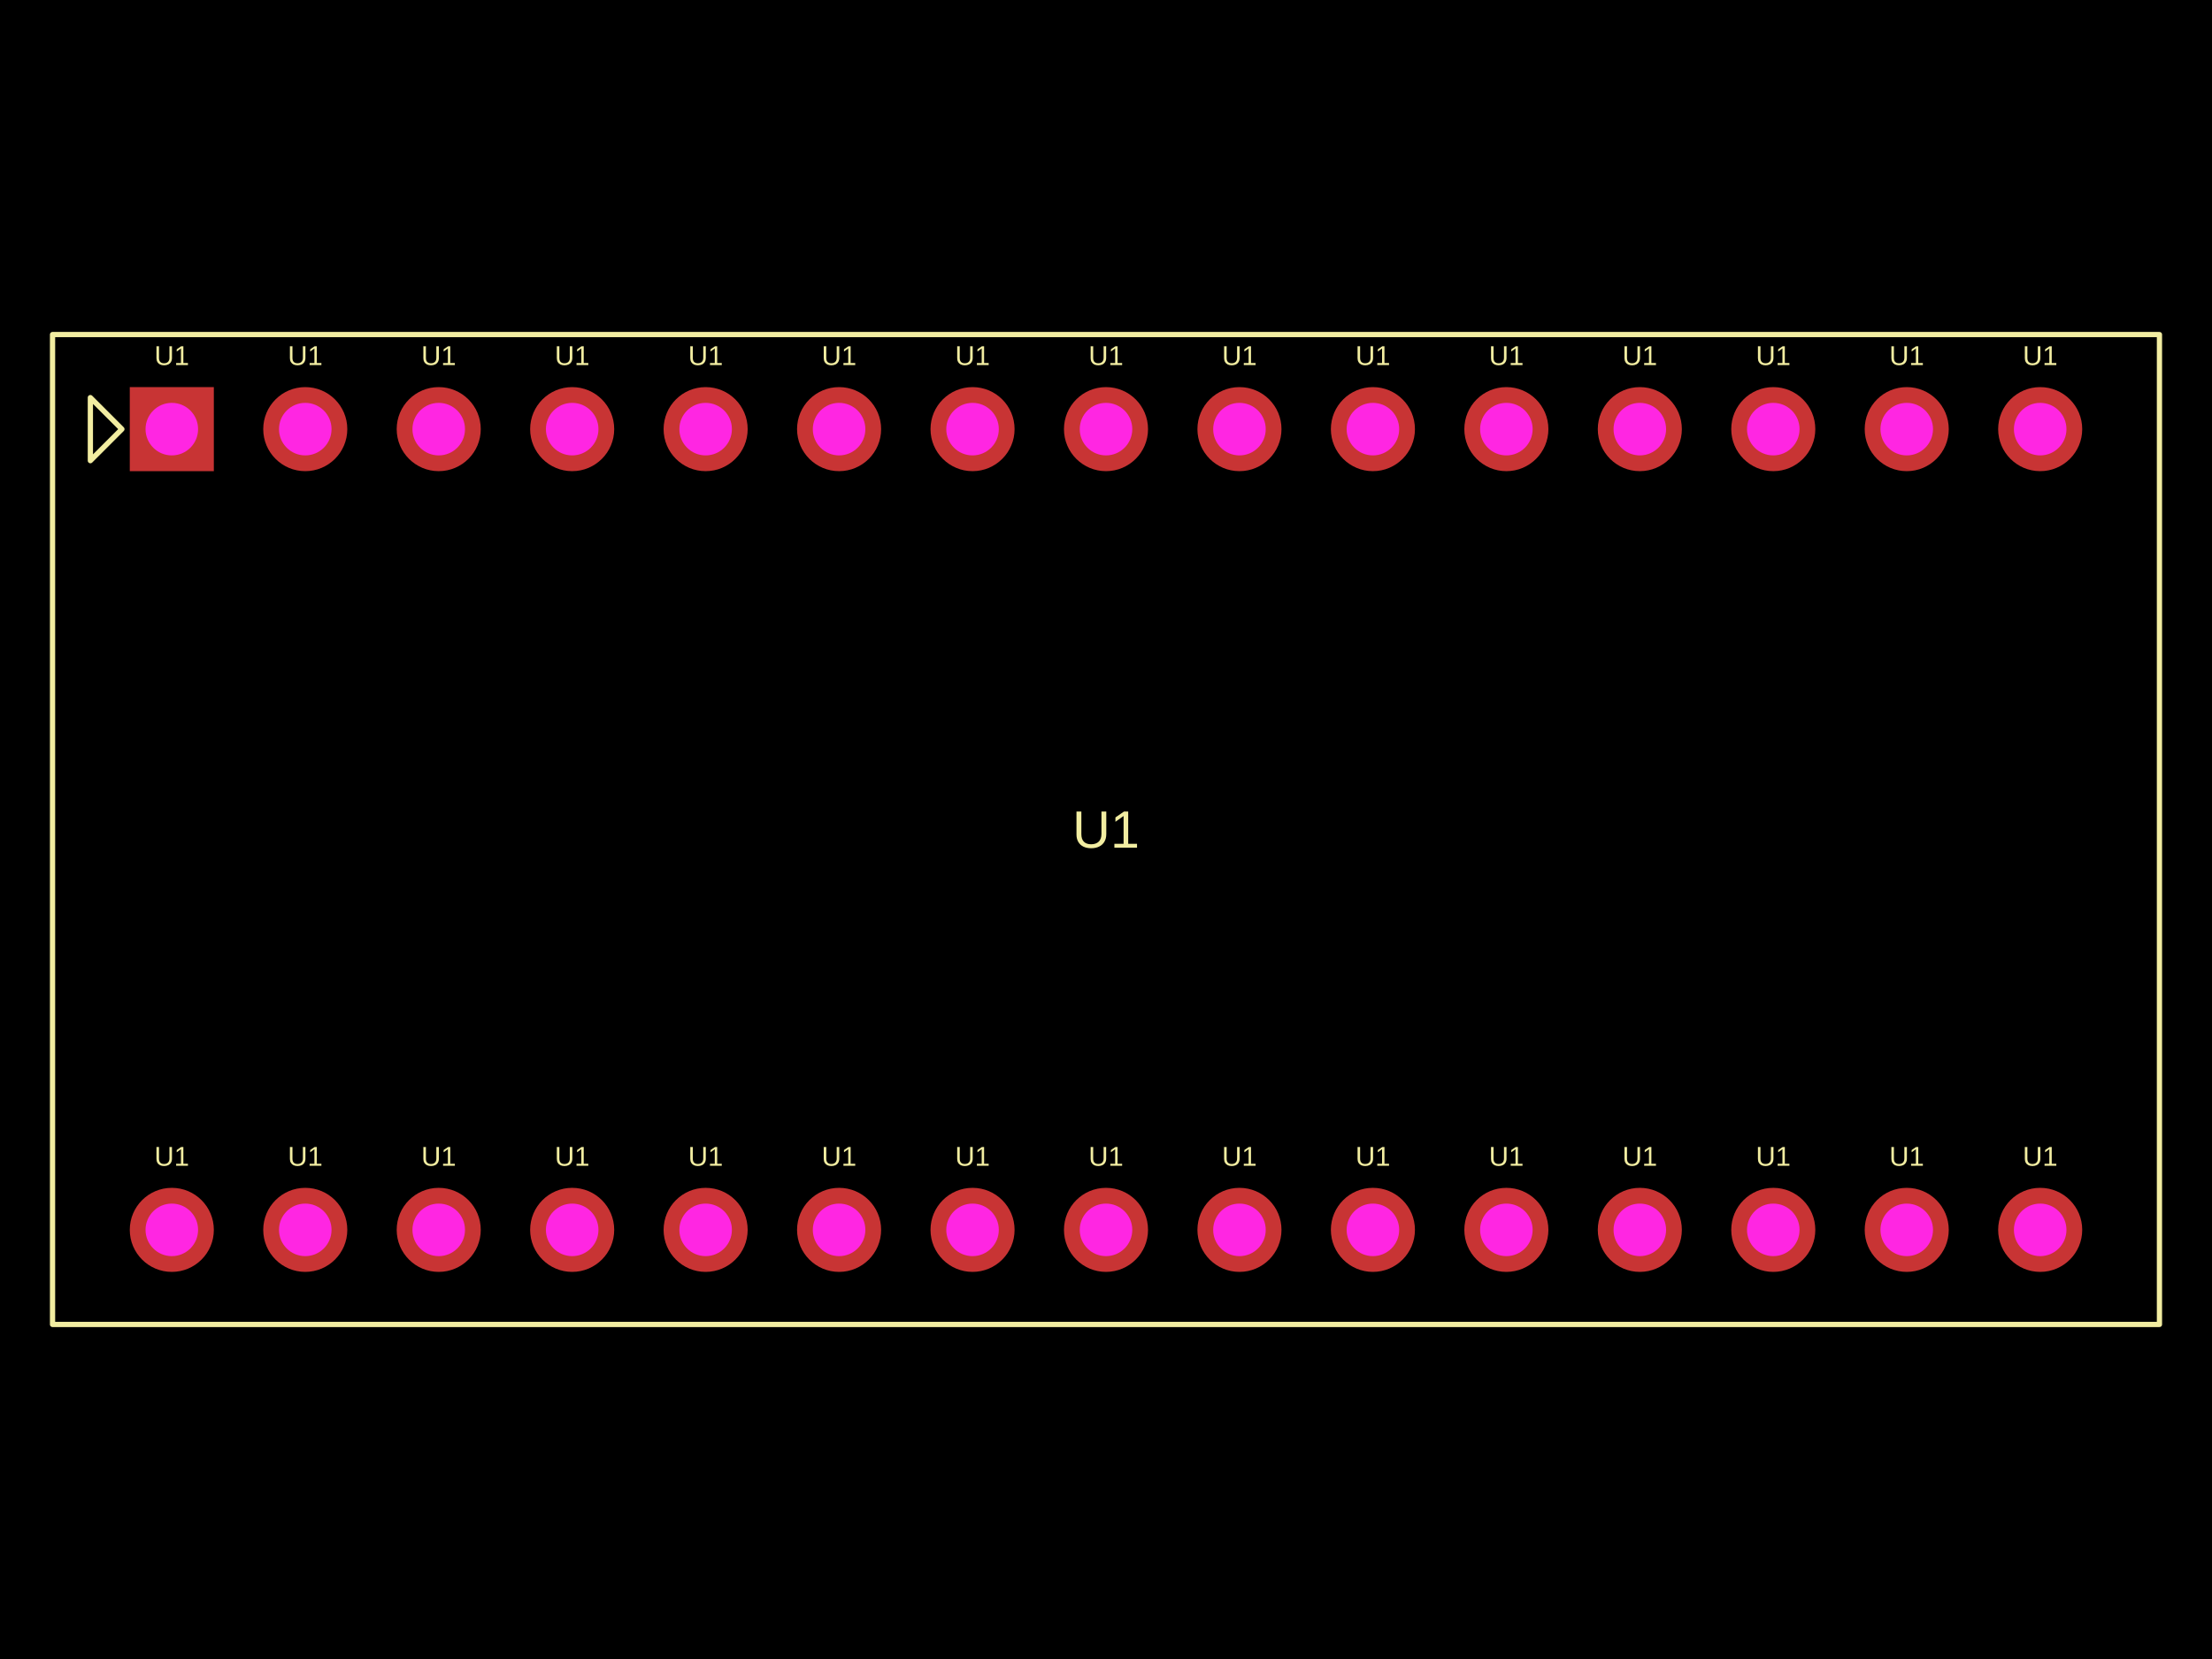
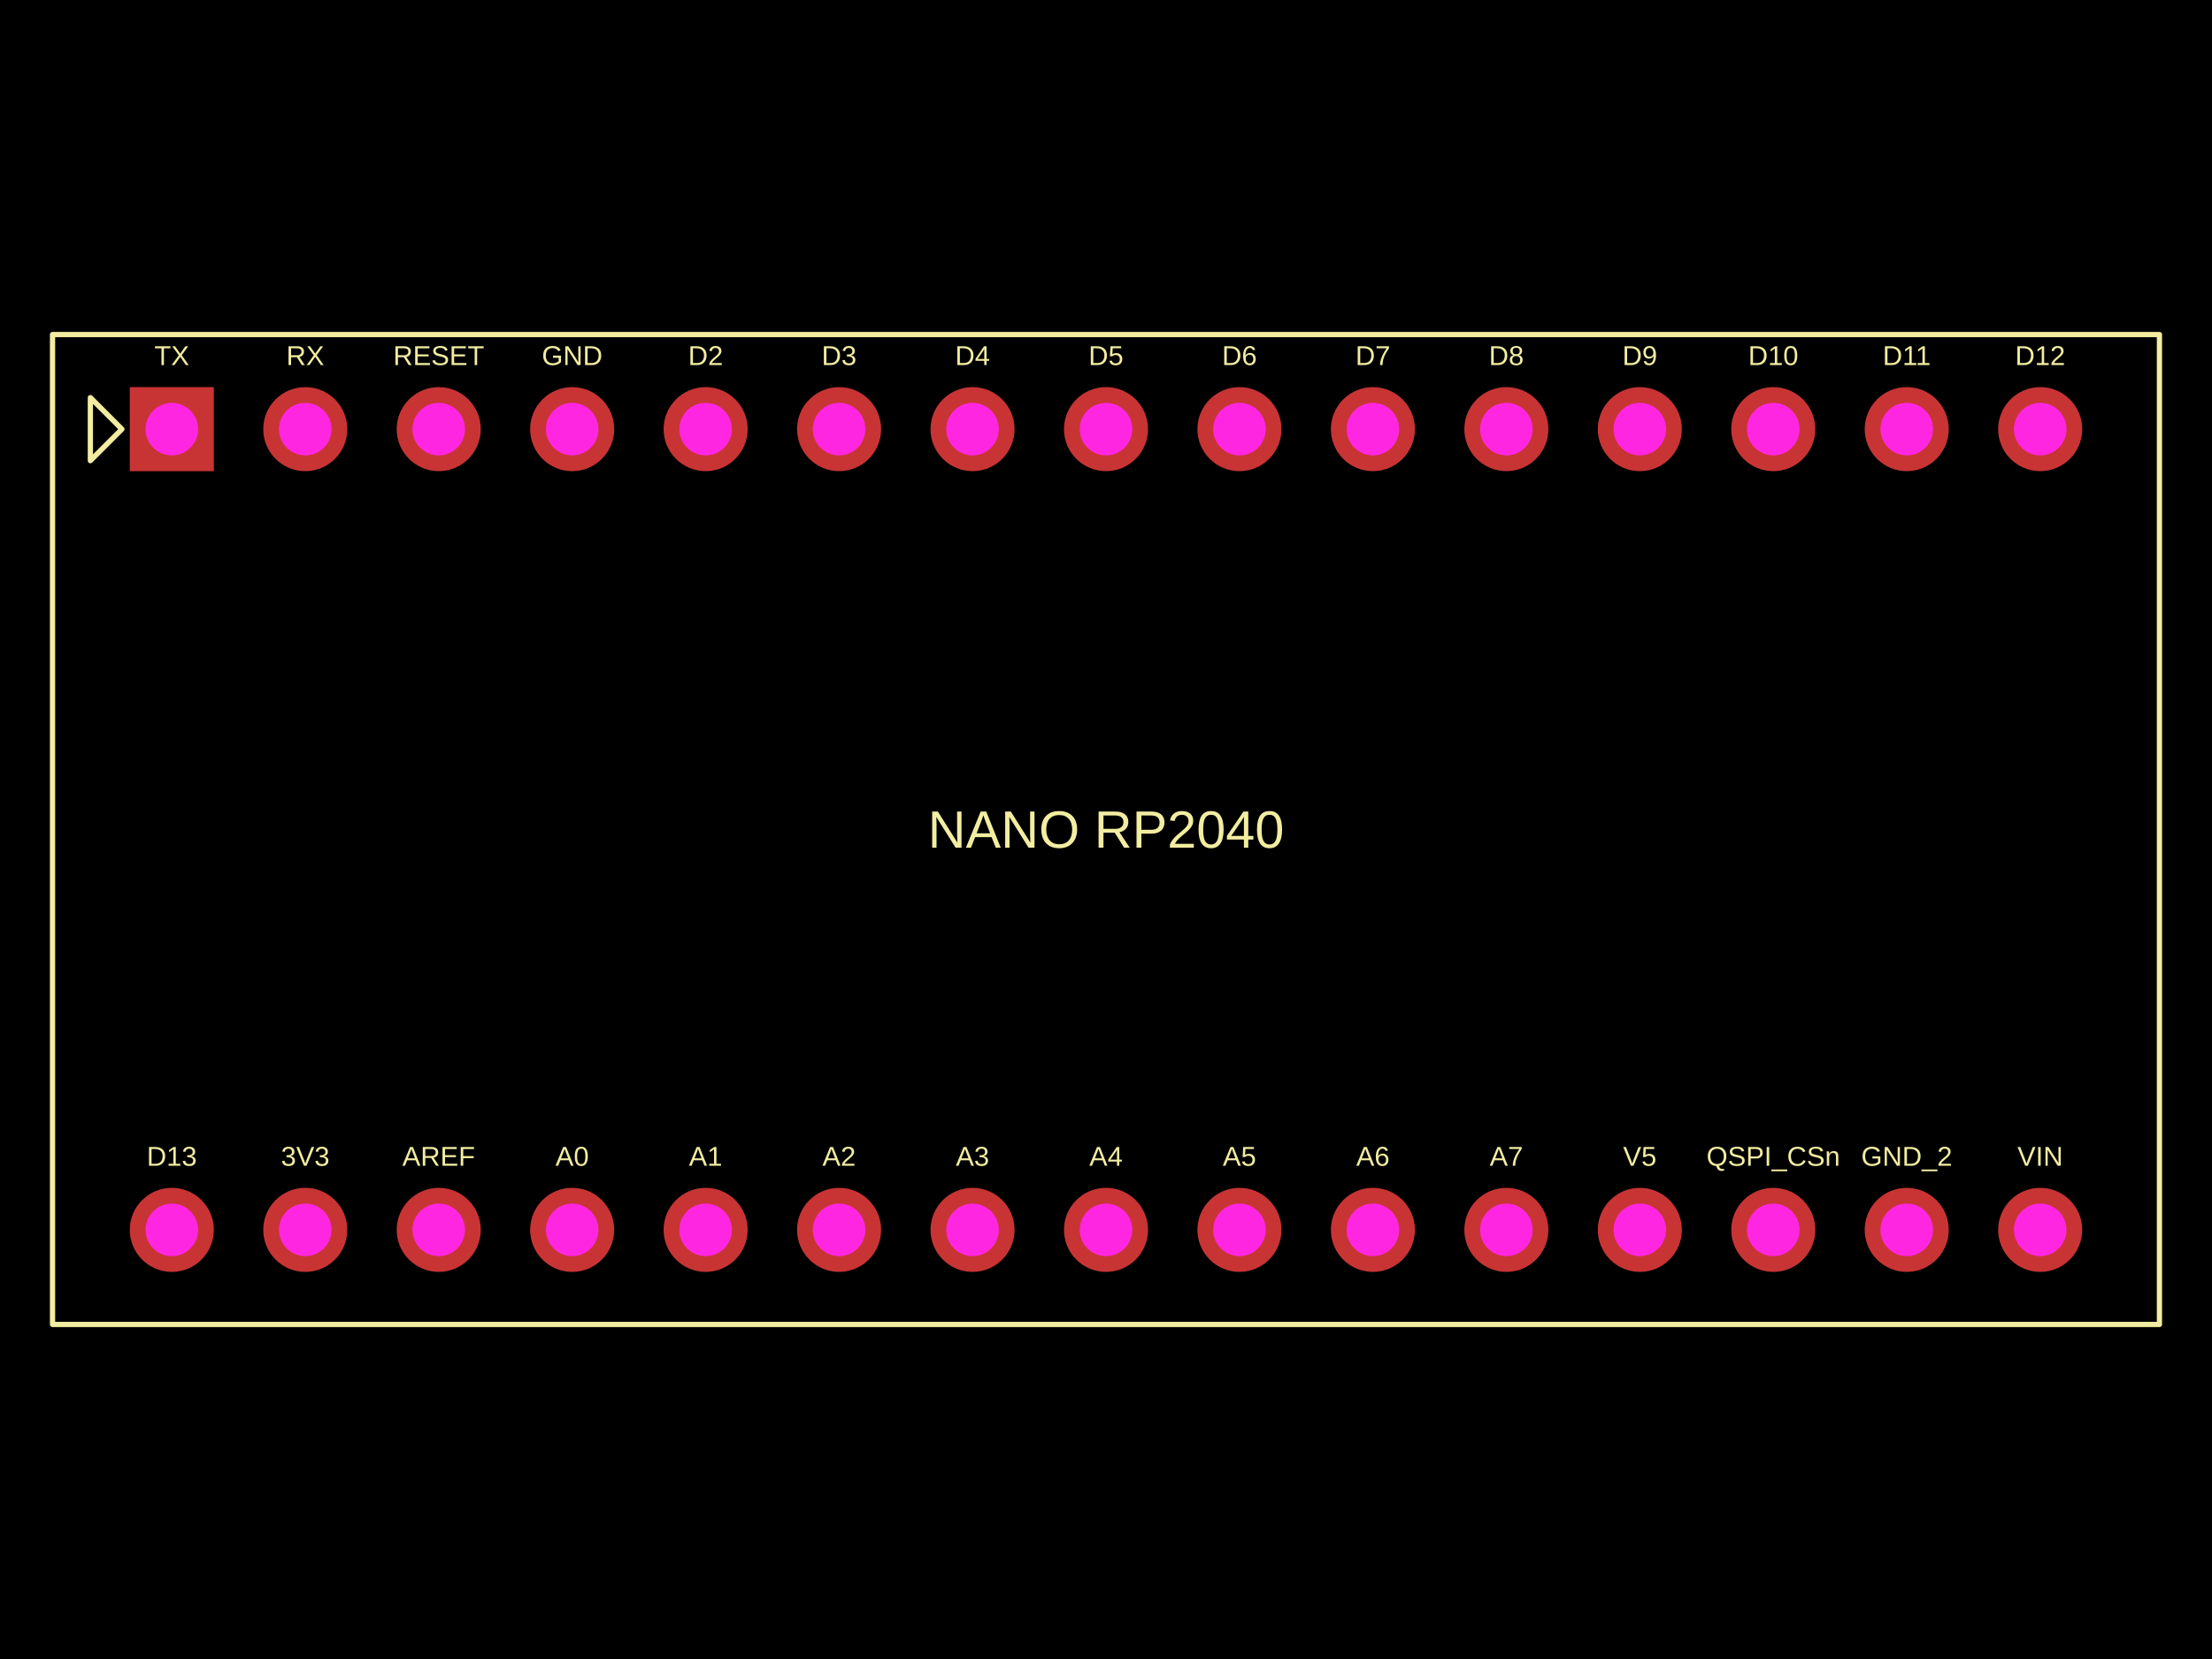
- <svg xmlns="http://www.w3.org/2000/svg" width="800" height="600" data-software-used-string="@tscircuit/core@0.0.1580">
+ <svg xmlns="http://www.w3.org/2000/svg" width="800" height="600" data-software-used-string="@tscircuit/core@0.0.1585">
  <style />
  <rect class="boundary" x="0" y="0" fill="#000" width="800" height="600" data-type="pcb_background" data-pcb-layer="global" />
  <rect class="pcb-boundary" fill="none" stroke="#fff" stroke-width="0.3" x="19.002" y="120.998" width="761.995" height="358.005" data-type="pcb_boundary" data-pcb-layer="global" />
-   <text x="0" y="0" dx="0" dy="0" fill="#f2eda1" font-family="Arial, sans-serif" font-size="9.881" text-anchor="middle" dominant-baseline="central" transform="matrix(1,0,0,1,62.13777,128.5986)" class="pcb-silkscreen-text pcb-silkscreen-top" data-pcb-silkscreen-text-id="pcb_silkscreen_text_0" stroke="none" data-type="pcb_silkscreen_text" data-pcb-layer="top">U1</text>
-   <text x="0" y="0" dx="0" dy="0" fill="#f2eda1" font-family="Arial, sans-serif" font-size="9.881" text-anchor="middle" dominant-baseline="central" transform="matrix(1,0,0,1,110.4038,128.5986)" class="pcb-silkscreen-text pcb-silkscreen-top" data-pcb-silkscreen-text-id="pcb_silkscreen_text_1" stroke="none" data-type="pcb_silkscreen_text" data-pcb-layer="top">U1</text>
-   <text x="0" y="0" dx="0" dy="0" fill="#f2eda1" font-family="Arial, sans-serif" font-size="9.881" text-anchor="middle" dominant-baseline="central" transform="matrix(1,0,0,1,158.6698,128.5986)" class="pcb-silkscreen-text pcb-silkscreen-top" data-pcb-silkscreen-text-id="pcb_silkscreen_text_2" stroke="none" data-type="pcb_silkscreen_text" data-pcb-layer="top">U1</text>
-   <text x="0" y="0" dx="0" dy="0" fill="#f2eda1" font-family="Arial, sans-serif" font-size="9.881" text-anchor="middle" dominant-baseline="central" transform="matrix(1,0,0,1,206.9359,128.5986)" class="pcb-silkscreen-text pcb-silkscreen-top" data-pcb-silkscreen-text-id="pcb_silkscreen_text_3" stroke="none" data-type="pcb_silkscreen_text" data-pcb-layer="top">U1</text>
-   <text x="0" y="0" dx="0" dy="0" fill="#f2eda1" font-family="Arial, sans-serif" font-size="9.881" text-anchor="middle" dominant-baseline="central" transform="matrix(1,0,0,1,255.2019,128.5986)" class="pcb-silkscreen-text pcb-silkscreen-top" data-pcb-silkscreen-text-id="pcb_silkscreen_text_4" stroke="none" data-type="pcb_silkscreen_text" data-pcb-layer="top">U1</text>
-   <text x="0" y="0" dx="0" dy="0" fill="#f2eda1" font-family="Arial, sans-serif" font-size="9.881" text-anchor="middle" dominant-baseline="central" transform="matrix(1,0,0,1,303.4679,128.5986)" class="pcb-silkscreen-text pcb-silkscreen-top" data-pcb-silkscreen-text-id="pcb_silkscreen_text_5" stroke="none" data-type="pcb_silkscreen_text" data-pcb-layer="top">U1</text>
-   <text x="0" y="0" dx="0" dy="0" fill="#f2eda1" font-family="Arial, sans-serif" font-size="9.881" text-anchor="middle" dominant-baseline="central" transform="matrix(1,0,0,1,351.734,128.5986)" class="pcb-silkscreen-text pcb-silkscreen-top" data-pcb-silkscreen-text-id="pcb_silkscreen_text_6" stroke="none" data-type="pcb_silkscreen_text" data-pcb-layer="top">U1</text>
-   <text x="0" y="0" dx="0" dy="0" fill="#f2eda1" font-family="Arial, sans-serif" font-size="9.881" text-anchor="middle" dominant-baseline="central" transform="matrix(1,0,0,1,400,128.5986)" class="pcb-silkscreen-text pcb-silkscreen-top" data-pcb-silkscreen-text-id="pcb_silkscreen_text_7" stroke="none" data-type="pcb_silkscreen_text" data-pcb-layer="top">U1</text>
-   <text x="0" y="0" dx="0" dy="0" fill="#f2eda1" font-family="Arial, sans-serif" font-size="9.881" text-anchor="middle" dominant-baseline="central" transform="matrix(1,0,0,1,448.266,128.5986)" class="pcb-silkscreen-text pcb-silkscreen-top" data-pcb-silkscreen-text-id="pcb_silkscreen_text_8" stroke="none" data-type="pcb_silkscreen_text" data-pcb-layer="top">U1</text>
-   <text x="0" y="0" dx="0" dy="0" fill="#f2eda1" font-family="Arial, sans-serif" font-size="9.881" text-anchor="middle" dominant-baseline="central" transform="matrix(1,0,0,1,496.5321,128.5986)" class="pcb-silkscreen-text pcb-silkscreen-top" data-pcb-silkscreen-text-id="pcb_silkscreen_text_9" stroke="none" data-type="pcb_silkscreen_text" data-pcb-layer="top">U1</text>
-   <text x="0" y="0" dx="0" dy="0" fill="#f2eda1" font-family="Arial, sans-serif" font-size="9.881" text-anchor="middle" dominant-baseline="central" transform="matrix(1,0,0,1,544.7981,128.5986)" class="pcb-silkscreen-text pcb-silkscreen-top" data-pcb-silkscreen-text-id="pcb_silkscreen_text_10" stroke="none" data-type="pcb_silkscreen_text" data-pcb-layer="top">U1</text>
-   <text x="0" y="0" dx="0" dy="0" fill="#f2eda1" font-family="Arial, sans-serif" font-size="9.881" text-anchor="middle" dominant-baseline="central" transform="matrix(1,0,0,1,593.0641,128.5986)" class="pcb-silkscreen-text pcb-silkscreen-top" data-pcb-silkscreen-text-id="pcb_silkscreen_text_11" stroke="none" data-type="pcb_silkscreen_text" data-pcb-layer="top">U1</text>
-   <text x="0" y="0" dx="0" dy="0" fill="#f2eda1" font-family="Arial, sans-serif" font-size="9.881" text-anchor="middle" dominant-baseline="central" transform="matrix(1,0,0,1,641.3302,128.5986)" class="pcb-silkscreen-text pcb-silkscreen-top" data-pcb-silkscreen-text-id="pcb_silkscreen_text_12" stroke="none" data-type="pcb_silkscreen_text" data-pcb-layer="top">U1</text>
-   <text x="0" y="0" dx="0" dy="0" fill="#f2eda1" font-family="Arial, sans-serif" font-size="9.881" text-anchor="middle" dominant-baseline="central" transform="matrix(1,0,0,1,689.5962,128.5986)" class="pcb-silkscreen-text pcb-silkscreen-top" data-pcb-silkscreen-text-id="pcb_silkscreen_text_13" stroke="none" data-type="pcb_silkscreen_text" data-pcb-layer="top">U1</text>
-   <text x="0" y="0" dx="0" dy="0" fill="#f2eda1" font-family="Arial, sans-serif" font-size="9.881" text-anchor="middle" dominant-baseline="central" transform="matrix(1,0,0,1,737.8622,128.5986)" class="pcb-silkscreen-text pcb-silkscreen-top" data-pcb-silkscreen-text-id="pcb_silkscreen_text_14" stroke="none" data-type="pcb_silkscreen_text" data-pcb-layer="top">U1</text>
-   <text x="0" y="0" dx="0" dy="0" fill="#f2eda1" font-family="Arial, sans-serif" font-size="9.881" text-anchor="middle" dominant-baseline="central" transform="matrix(1,0,0,1,62.13777,418.1948)" class="pcb-silkscreen-text pcb-silkscreen-top" data-pcb-silkscreen-text-id="pcb_silkscreen_text_15" stroke="none" data-type="pcb_silkscreen_text" data-pcb-layer="top">U1</text>
-   <text x="0" y="0" dx="0" dy="0" fill="#f2eda1" font-family="Arial, sans-serif" font-size="9.881" text-anchor="middle" dominant-baseline="central" transform="matrix(1,0,0,1,110.4038,418.1948)" class="pcb-silkscreen-text pcb-silkscreen-top" data-pcb-silkscreen-text-id="pcb_silkscreen_text_16" stroke="none" data-type="pcb_silkscreen_text" data-pcb-layer="top">U1</text>
-   <text x="0" y="0" dx="0" dy="0" fill="#f2eda1" font-family="Arial, sans-serif" font-size="9.881" text-anchor="middle" dominant-baseline="central" transform="matrix(1,0,0,1,158.6698,418.1948)" class="pcb-silkscreen-text pcb-silkscreen-top" data-pcb-silkscreen-text-id="pcb_silkscreen_text_17" stroke="none" data-type="pcb_silkscreen_text" data-pcb-layer="top">U1</text>
-   <text x="0" y="0" dx="0" dy="0" fill="#f2eda1" font-family="Arial, sans-serif" font-size="9.881" text-anchor="middle" dominant-baseline="central" transform="matrix(1,0,0,1,206.9359,418.1948)" class="pcb-silkscreen-text pcb-silkscreen-top" data-pcb-silkscreen-text-id="pcb_silkscreen_text_18" stroke="none" data-type="pcb_silkscreen_text" data-pcb-layer="top">U1</text>
-   <text x="0" y="0" dx="0" dy="0" fill="#f2eda1" font-family="Arial, sans-serif" font-size="9.881" text-anchor="middle" dominant-baseline="central" transform="matrix(1,0,0,1,255.2019,418.1948)" class="pcb-silkscreen-text pcb-silkscreen-top" data-pcb-silkscreen-text-id="pcb_silkscreen_text_19" stroke="none" data-type="pcb_silkscreen_text" data-pcb-layer="top">U1</text>
-   <text x="0" y="0" dx="0" dy="0" fill="#f2eda1" font-family="Arial, sans-serif" font-size="9.881" text-anchor="middle" dominant-baseline="central" transform="matrix(1,0,0,1,303.4679,418.1948)" class="pcb-silkscreen-text pcb-silkscreen-top" data-pcb-silkscreen-text-id="pcb_silkscreen_text_20" stroke="none" data-type="pcb_silkscreen_text" data-pcb-layer="top">U1</text>
-   <text x="0" y="0" dx="0" dy="0" fill="#f2eda1" font-family="Arial, sans-serif" font-size="9.881" text-anchor="middle" dominant-baseline="central" transform="matrix(1,0,0,1,351.734,418.1948)" class="pcb-silkscreen-text pcb-silkscreen-top" data-pcb-silkscreen-text-id="pcb_silkscreen_text_21" stroke="none" data-type="pcb_silkscreen_text" data-pcb-layer="top">U1</text>
-   <text x="0" y="0" dx="0" dy="0" fill="#f2eda1" font-family="Arial, sans-serif" font-size="9.881" text-anchor="middle" dominant-baseline="central" transform="matrix(1,0,0,1,400,418.1948)" class="pcb-silkscreen-text pcb-silkscreen-top" data-pcb-silkscreen-text-id="pcb_silkscreen_text_22" stroke="none" data-type="pcb_silkscreen_text" data-pcb-layer="top">U1</text>
-   <text x="0" y="0" dx="0" dy="0" fill="#f2eda1" font-family="Arial, sans-serif" font-size="9.881" text-anchor="middle" dominant-baseline="central" transform="matrix(1,0,0,1,448.266,418.1948)" class="pcb-silkscreen-text pcb-silkscreen-top" data-pcb-silkscreen-text-id="pcb_silkscreen_text_23" stroke="none" data-type="pcb_silkscreen_text" data-pcb-layer="top">U1</text>
-   <text x="0" y="0" dx="0" dy="0" fill="#f2eda1" font-family="Arial, sans-serif" font-size="9.881" text-anchor="middle" dominant-baseline="central" transform="matrix(1,0,0,1,496.5321,418.1948)" class="pcb-silkscreen-text pcb-silkscreen-top" data-pcb-silkscreen-text-id="pcb_silkscreen_text_24" stroke="none" data-type="pcb_silkscreen_text" data-pcb-layer="top">U1</text>
-   <text x="0" y="0" dx="0" dy="0" fill="#f2eda1" font-family="Arial, sans-serif" font-size="9.881" text-anchor="middle" dominant-baseline="central" transform="matrix(1,0,0,1,544.7981,418.1948)" class="pcb-silkscreen-text pcb-silkscreen-top" data-pcb-silkscreen-text-id="pcb_silkscreen_text_25" stroke="none" data-type="pcb_silkscreen_text" data-pcb-layer="top">U1</text>
-   <text x="0" y="0" dx="0" dy="0" fill="#f2eda1" font-family="Arial, sans-serif" font-size="9.881" text-anchor="middle" dominant-baseline="central" transform="matrix(1,0,0,1,593.0641,418.1948)" class="pcb-silkscreen-text pcb-silkscreen-top" data-pcb-silkscreen-text-id="pcb_silkscreen_text_26" stroke="none" data-type="pcb_silkscreen_text" data-pcb-layer="top">U1</text>
-   <text x="0" y="0" dx="0" dy="0" fill="#f2eda1" font-family="Arial, sans-serif" font-size="9.881" text-anchor="middle" dominant-baseline="central" transform="matrix(1,0,0,1,641.3302,418.1948)" class="pcb-silkscreen-text pcb-silkscreen-top" data-pcb-silkscreen-text-id="pcb_silkscreen_text_27" stroke="none" data-type="pcb_silkscreen_text" data-pcb-layer="top">U1</text>
-   <text x="0" y="0" dx="0" dy="0" fill="#f2eda1" font-family="Arial, sans-serif" font-size="9.881" text-anchor="middle" dominant-baseline="central" transform="matrix(1,0,0,1,689.5962,418.1948)" class="pcb-silkscreen-text pcb-silkscreen-top" data-pcb-silkscreen-text-id="pcb_silkscreen_text_28" stroke="none" data-type="pcb_silkscreen_text" data-pcb-layer="top">U1</text>
-   <text x="0" y="0" dx="0" dy="0" fill="#f2eda1" font-family="Arial, sans-serif" font-size="9.881" text-anchor="middle" dominant-baseline="central" transform="matrix(1,0,0,1,737.8622,418.1948)" class="pcb-silkscreen-text pcb-silkscreen-top" data-pcb-silkscreen-text-id="pcb_silkscreen_text_29" stroke="none" data-type="pcb_silkscreen_text" data-pcb-layer="top">U1</text>
+   <text x="0" y="0" dx="0" dy="0" fill="#f2eda1" font-family="Arial, sans-serif" font-size="9.881" text-anchor="middle" dominant-baseline="central" transform="matrix(1,0,0,1,62.13777,128.5986)" class="pcb-silkscreen-text pcb-silkscreen-top" data-pcb-silkscreen-text-id="pcb_silkscreen_text_0" stroke="none" data-type="pcb_silkscreen_text" data-pcb-layer="top">TX</text>
+   <text x="0" y="0" dx="0" dy="0" fill="#f2eda1" font-family="Arial, sans-serif" font-size="9.881" text-anchor="middle" dominant-baseline="central" transform="matrix(1,0,0,1,110.4038,128.5986)" class="pcb-silkscreen-text pcb-silkscreen-top" data-pcb-silkscreen-text-id="pcb_silkscreen_text_1" stroke="none" data-type="pcb_silkscreen_text" data-pcb-layer="top">RX</text>
+   <text x="0" y="0" dx="0" dy="0" fill="#f2eda1" font-family="Arial, sans-serif" font-size="9.881" text-anchor="middle" dominant-baseline="central" transform="matrix(1,0,0,1,158.6698,128.5986)" class="pcb-silkscreen-text pcb-silkscreen-top" data-pcb-silkscreen-text-id="pcb_silkscreen_text_2" stroke="none" data-type="pcb_silkscreen_text" data-pcb-layer="top">RESET</text>
+   <text x="0" y="0" dx="0" dy="0" fill="#f2eda1" font-family="Arial, sans-serif" font-size="9.881" text-anchor="middle" dominant-baseline="central" transform="matrix(1,0,0,1,206.9359,128.5986)" class="pcb-silkscreen-text pcb-silkscreen-top" data-pcb-silkscreen-text-id="pcb_silkscreen_text_3" stroke="none" data-type="pcb_silkscreen_text" data-pcb-layer="top">GND</text>
+   <text x="0" y="0" dx="0" dy="0" fill="#f2eda1" font-family="Arial, sans-serif" font-size="9.881" text-anchor="middle" dominant-baseline="central" transform="matrix(1,0,0,1,255.2019,128.5986)" class="pcb-silkscreen-text pcb-silkscreen-top" data-pcb-silkscreen-text-id="pcb_silkscreen_text_4" stroke="none" data-type="pcb_silkscreen_text" data-pcb-layer="top">D2</text>
+   <text x="0" y="0" dx="0" dy="0" fill="#f2eda1" font-family="Arial, sans-serif" font-size="9.881" text-anchor="middle" dominant-baseline="central" transform="matrix(1,0,0,1,303.4679,128.5986)" class="pcb-silkscreen-text pcb-silkscreen-top" data-pcb-silkscreen-text-id="pcb_silkscreen_text_5" stroke="none" data-type="pcb_silkscreen_text" data-pcb-layer="top">D3</text>
+   <text x="0" y="0" dx="0" dy="0" fill="#f2eda1" font-family="Arial, sans-serif" font-size="9.881" text-anchor="middle" dominant-baseline="central" transform="matrix(1,0,0,1,351.734,128.5986)" class="pcb-silkscreen-text pcb-silkscreen-top" data-pcb-silkscreen-text-id="pcb_silkscreen_text_6" stroke="none" data-type="pcb_silkscreen_text" data-pcb-layer="top">D4</text>
+   <text x="0" y="0" dx="0" dy="0" fill="#f2eda1" font-family="Arial, sans-serif" font-size="9.881" text-anchor="middle" dominant-baseline="central" transform="matrix(1,0,0,1,400,128.5986)" class="pcb-silkscreen-text pcb-silkscreen-top" data-pcb-silkscreen-text-id="pcb_silkscreen_text_7" stroke="none" data-type="pcb_silkscreen_text" data-pcb-layer="top">D5</text>
+   <text x="0" y="0" dx="0" dy="0" fill="#f2eda1" font-family="Arial, sans-serif" font-size="9.881" text-anchor="middle" dominant-baseline="central" transform="matrix(1,0,0,1,448.266,128.5986)" class="pcb-silkscreen-text pcb-silkscreen-top" data-pcb-silkscreen-text-id="pcb_silkscreen_text_8" stroke="none" data-type="pcb_silkscreen_text" data-pcb-layer="top">D6</text>
+   <text x="0" y="0" dx="0" dy="0" fill="#f2eda1" font-family="Arial, sans-serif" font-size="9.881" text-anchor="middle" dominant-baseline="central" transform="matrix(1,0,0,1,496.5321,128.5986)" class="pcb-silkscreen-text pcb-silkscreen-top" data-pcb-silkscreen-text-id="pcb_silkscreen_text_9" stroke="none" data-type="pcb_silkscreen_text" data-pcb-layer="top">D7</text>
+   <text x="0" y="0" dx="0" dy="0" fill="#f2eda1" font-family="Arial, sans-serif" font-size="9.881" text-anchor="middle" dominant-baseline="central" transform="matrix(1,0,0,1,544.7981,128.5986)" class="pcb-silkscreen-text pcb-silkscreen-top" data-pcb-silkscreen-text-id="pcb_silkscreen_text_10" stroke="none" data-type="pcb_silkscreen_text" data-pcb-layer="top">D8</text>
+   <text x="0" y="0" dx="0" dy="0" fill="#f2eda1" font-family="Arial, sans-serif" font-size="9.881" text-anchor="middle" dominant-baseline="central" transform="matrix(1,0,0,1,593.0641,128.5986)" class="pcb-silkscreen-text pcb-silkscreen-top" data-pcb-silkscreen-text-id="pcb_silkscreen_text_11" stroke="none" data-type="pcb_silkscreen_text" data-pcb-layer="top">D9</text>
+   <text x="0" y="0" dx="0" dy="0" fill="#f2eda1" font-family="Arial, sans-serif" font-size="9.881" text-anchor="middle" dominant-baseline="central" transform="matrix(1,0,0,1,641.3302,128.5986)" class="pcb-silkscreen-text pcb-silkscreen-top" data-pcb-silkscreen-text-id="pcb_silkscreen_text_12" stroke="none" data-type="pcb_silkscreen_text" data-pcb-layer="top">D10</text>
+   <text x="0" y="0" dx="0" dy="0" fill="#f2eda1" font-family="Arial, sans-serif" font-size="9.881" text-anchor="middle" dominant-baseline="central" transform="matrix(1,0,0,1,689.5962,128.5986)" class="pcb-silkscreen-text pcb-silkscreen-top" data-pcb-silkscreen-text-id="pcb_silkscreen_text_13" stroke="none" data-type="pcb_silkscreen_text" data-pcb-layer="top">D11</text>
+   <text x="0" y="0" dx="0" dy="0" fill="#f2eda1" font-family="Arial, sans-serif" font-size="9.881" text-anchor="middle" dominant-baseline="central" transform="matrix(1,0,0,1,737.8622,128.5986)" class="pcb-silkscreen-text pcb-silkscreen-top" data-pcb-silkscreen-text-id="pcb_silkscreen_text_14" stroke="none" data-type="pcb_silkscreen_text" data-pcb-layer="top">D12</text>
+   <text x="0" y="0" dx="0" dy="0" fill="#f2eda1" font-family="Arial, sans-serif" font-size="9.881" text-anchor="middle" dominant-baseline="central" transform="matrix(1,0,0,1,62.13777,418.1948)" class="pcb-silkscreen-text pcb-silkscreen-top" data-pcb-silkscreen-text-id="pcb_silkscreen_text_15" stroke="none" data-type="pcb_silkscreen_text" data-pcb-layer="top">D13</text>
+   <text x="0" y="0" dx="0" dy="0" fill="#f2eda1" font-family="Arial, sans-serif" font-size="9.881" text-anchor="middle" dominant-baseline="central" transform="matrix(1,0,0,1,110.4038,418.1948)" class="pcb-silkscreen-text pcb-silkscreen-top" data-pcb-silkscreen-text-id="pcb_silkscreen_text_16" stroke="none" data-type="pcb_silkscreen_text" data-pcb-layer="top">3V3</text>
+   <text x="0" y="0" dx="0" dy="0" fill="#f2eda1" font-family="Arial, sans-serif" font-size="9.881" text-anchor="middle" dominant-baseline="central" transform="matrix(1,0,0,1,158.6698,418.1948)" class="pcb-silkscreen-text pcb-silkscreen-top" data-pcb-silkscreen-text-id="pcb_silkscreen_text_17" stroke="none" data-type="pcb_silkscreen_text" data-pcb-layer="top">AREF</text>
+   <text x="0" y="0" dx="0" dy="0" fill="#f2eda1" font-family="Arial, sans-serif" font-size="9.881" text-anchor="middle" dominant-baseline="central" transform="matrix(1,0,0,1,206.9359,418.1948)" class="pcb-silkscreen-text pcb-silkscreen-top" data-pcb-silkscreen-text-id="pcb_silkscreen_text_18" stroke="none" data-type="pcb_silkscreen_text" data-pcb-layer="top">A0</text>
+   <text x="0" y="0" dx="0" dy="0" fill="#f2eda1" font-family="Arial, sans-serif" font-size="9.881" text-anchor="middle" dominant-baseline="central" transform="matrix(1,0,0,1,255.2019,418.1948)" class="pcb-silkscreen-text pcb-silkscreen-top" data-pcb-silkscreen-text-id="pcb_silkscreen_text_19" stroke="none" data-type="pcb_silkscreen_text" data-pcb-layer="top">A1</text>
+   <text x="0" y="0" dx="0" dy="0" fill="#f2eda1" font-family="Arial, sans-serif" font-size="9.881" text-anchor="middle" dominant-baseline="central" transform="matrix(1,0,0,1,303.4679,418.1948)" class="pcb-silkscreen-text pcb-silkscreen-top" data-pcb-silkscreen-text-id="pcb_silkscreen_text_20" stroke="none" data-type="pcb_silkscreen_text" data-pcb-layer="top">A2</text>
+   <text x="0" y="0" dx="0" dy="0" fill="#f2eda1" font-family="Arial, sans-serif" font-size="9.881" text-anchor="middle" dominant-baseline="central" transform="matrix(1,0,0,1,351.734,418.1948)" class="pcb-silkscreen-text pcb-silkscreen-top" data-pcb-silkscreen-text-id="pcb_silkscreen_text_21" stroke="none" data-type="pcb_silkscreen_text" data-pcb-layer="top">A3</text>
+   <text x="0" y="0" dx="0" dy="0" fill="#f2eda1" font-family="Arial, sans-serif" font-size="9.881" text-anchor="middle" dominant-baseline="central" transform="matrix(1,0,0,1,400,418.1948)" class="pcb-silkscreen-text pcb-silkscreen-top" data-pcb-silkscreen-text-id="pcb_silkscreen_text_22" stroke="none" data-type="pcb_silkscreen_text" data-pcb-layer="top">A4</text>
+   <text x="0" y="0" dx="0" dy="0" fill="#f2eda1" font-family="Arial, sans-serif" font-size="9.881" text-anchor="middle" dominant-baseline="central" transform="matrix(1,0,0,1,448.266,418.1948)" class="pcb-silkscreen-text pcb-silkscreen-top" data-pcb-silkscreen-text-id="pcb_silkscreen_text_23" stroke="none" data-type="pcb_silkscreen_text" data-pcb-layer="top">A5</text>
+   <text x="0" y="0" dx="0" dy="0" fill="#f2eda1" font-family="Arial, sans-serif" font-size="9.881" text-anchor="middle" dominant-baseline="central" transform="matrix(1,0,0,1,496.5321,418.1948)" class="pcb-silkscreen-text pcb-silkscreen-top" data-pcb-silkscreen-text-id="pcb_silkscreen_text_24" stroke="none" data-type="pcb_silkscreen_text" data-pcb-layer="top">A6</text>
+   <text x="0" y="0" dx="0" dy="0" fill="#f2eda1" font-family="Arial, sans-serif" font-size="9.881" text-anchor="middle" dominant-baseline="central" transform="matrix(1,0,0,1,544.7981,418.1948)" class="pcb-silkscreen-text pcb-silkscreen-top" data-pcb-silkscreen-text-id="pcb_silkscreen_text_25" stroke="none" data-type="pcb_silkscreen_text" data-pcb-layer="top">A7</text>
+   <text x="0" y="0" dx="0" dy="0" fill="#f2eda1" font-family="Arial, sans-serif" font-size="9.881" text-anchor="middle" dominant-baseline="central" transform="matrix(1,0,0,1,593.0641,418.1948)" class="pcb-silkscreen-text pcb-silkscreen-top" data-pcb-silkscreen-text-id="pcb_silkscreen_text_26" stroke="none" data-type="pcb_silkscreen_text" data-pcb-layer="top">V5</text>
+   <text x="0" y="0" dx="0" dy="0" fill="#f2eda1" font-family="Arial, sans-serif" font-size="9.881" text-anchor="middle" dominant-baseline="central" transform="matrix(1,0,0,1,641.3302,418.1948)" class="pcb-silkscreen-text pcb-silkscreen-top" data-pcb-silkscreen-text-id="pcb_silkscreen_text_27" stroke="none" data-type="pcb_silkscreen_text" data-pcb-layer="top">QSPI_CSn</text>
+   <text x="0" y="0" dx="0" dy="0" fill="#f2eda1" font-family="Arial, sans-serif" font-size="9.881" text-anchor="middle" dominant-baseline="central" transform="matrix(1,0,0,1,689.5962,418.1948)" class="pcb-silkscreen-text pcb-silkscreen-top" data-pcb-silkscreen-text-id="pcb_silkscreen_text_28" stroke="none" data-type="pcb_silkscreen_text" data-pcb-layer="top">GND_2</text>
+   <text x="0" y="0" dx="0" dy="0" fill="#f2eda1" font-family="Arial, sans-serif" font-size="9.881" text-anchor="middle" dominant-baseline="central" transform="matrix(1,0,0,1,737.8622,418.1948)" class="pcb-silkscreen-text pcb-silkscreen-top" data-pcb-silkscreen-text-id="pcb_silkscreen_text_29" stroke="none" data-type="pcb_silkscreen_text" data-pcb-layer="top">VIN</text>
  <path class="pcb-silkscreen pcb-silkscreen-top" d="M 19.002 479.002 L 780.998 479.002 L 780.998 120.998 L 19.002 120.998 L 19.002 479.002 Z" fill="none" stroke="#f2eda1" stroke-width="1.9" stroke-linecap="round" stroke-linejoin="round" data-pcb-component-id="pcb_component_0" data-pcb-silkscreen-path-id="pcb_silkscreen_path_0" data-type="pcb_silkscreen_path" data-pcb-layer="top" />
  <path class="pcb-silkscreen pcb-silkscreen-top" d="M 44.086 155.202 L 32.684 166.603 L 32.684 143.8 L 44.086 155.202 Z" fill="none" stroke="#f2eda1" stroke-width="1.9" stroke-linecap="round" stroke-linejoin="round" data-pcb-component-id="pcb_component_0" data-pcb-silkscreen-path-id="pcb_silkscreen_path_1" data-type="pcb_silkscreen_path" data-pcb-layer="top" />
-   <text x="0" y="0" dx="0" dy="0" fill="#f2eda1" font-family="Arial, sans-serif" font-size="19.002" text-anchor="middle" dominant-baseline="central" transform="matrix(1,0,0,1,400,300)" class="pcb-silkscreen-text pcb-silkscreen-top" data-pcb-silkscreen-text-id="pcb_silkscreen_text_30" stroke="none" data-type="pcb_silkscreen_text" data-pcb-layer="top">U1</text>
+   <text x="0" y="0" dx="0" dy="0" fill="#f2eda1" font-family="Arial, sans-serif" font-size="19.002" text-anchor="middle" dominant-baseline="central" transform="matrix(1,0,0,1,400,300)" class="pcb-silkscreen-text pcb-silkscreen-top" data-pcb-silkscreen-text-id="pcb_silkscreen_text_30" stroke="none" data-type="pcb_silkscreen_text" data-pcb-layer="top">NANO RP2040</text>
  <g data-type="pcb_plated_hole" data-pcb-layer="through" data-pad-name="U1.TX">
    <rect class="pcb-hole-outer-pad" fill="rgb(200, 52, 52)" x="46.936" y="140" width="30.404" height="30.404" data-type="pcb_plated_hole" data-pcb-layer="top" />
    <circle class="pcb-hole-inner" fill="#FF26E2" cx="62.138" cy="155.202" r="9.501" data-type="pcb_plated_hole_drill" data-pcb-layer="drill" />
  </g>
  <g data-type="pcb_plated_hole" data-pcb-layer="through" data-pad-name="U1.RX">
    <circle class="pcb-hole-outer" fill="rgb(200, 52, 52)" cx="110.404" cy="155.202" r="15.202" data-type="pcb_plated_hole" data-pcb-layer="top" />
    <circle class="pcb-hole-inner" fill="#FF26E2" cx="110.404" cy="155.202" r="9.501" data-type="pcb_plated_hole_drill" data-pcb-layer="drill" />
  </g>
  <g data-type="pcb_plated_hole" data-pcb-layer="through" data-pad-name="U1.RESET">
    <circle class="pcb-hole-outer" fill="rgb(200, 52, 52)" cx="158.67" cy="155.202" r="15.202" data-type="pcb_plated_hole" data-pcb-layer="top" />
    <circle class="pcb-hole-inner" fill="#FF26E2" cx="158.67" cy="155.202" r="9.501" data-type="pcb_plated_hole_drill" data-pcb-layer="drill" />
  </g>
  <g data-type="pcb_plated_hole" data-pcb-layer="through" data-pad-name="U1.GND">
    <circle class="pcb-hole-outer" fill="rgb(200, 52, 52)" cx="206.936" cy="155.202" r="15.202" data-type="pcb_plated_hole" data-pcb-layer="top" />
    <circle class="pcb-hole-inner" fill="#FF26E2" cx="206.936" cy="155.202" r="9.501" data-type="pcb_plated_hole_drill" data-pcb-layer="drill" />
  </g>
  <g data-type="pcb_plated_hole" data-pcb-layer="through" data-pad-name="U1.D2">
    <circle class="pcb-hole-outer" fill="rgb(200, 52, 52)" cx="255.202" cy="155.202" r="15.202" data-type="pcb_plated_hole" data-pcb-layer="top" />
    <circle class="pcb-hole-inner" fill="#FF26E2" cx="255.202" cy="155.202" r="9.501" data-type="pcb_plated_hole_drill" data-pcb-layer="drill" />
  </g>
  <g data-type="pcb_plated_hole" data-pcb-layer="through" data-pad-name="U1.D3">
    <circle class="pcb-hole-outer" fill="rgb(200, 52, 52)" cx="303.468" cy="155.202" r="15.202" data-type="pcb_plated_hole" data-pcb-layer="top" />
    <circle class="pcb-hole-inner" fill="#FF26E2" cx="303.468" cy="155.202" r="9.501" data-type="pcb_plated_hole_drill" data-pcb-layer="drill" />
  </g>
  <g data-type="pcb_plated_hole" data-pcb-layer="through" data-pad-name="U1.D4">
    <circle class="pcb-hole-outer" fill="rgb(200, 52, 52)" cx="351.734" cy="155.202" r="15.202" data-type="pcb_plated_hole" data-pcb-layer="top" />
    <circle class="pcb-hole-inner" fill="#FF26E2" cx="351.734" cy="155.202" r="9.501" data-type="pcb_plated_hole_drill" data-pcb-layer="drill" />
  </g>
  <g data-type="pcb_plated_hole" data-pcb-layer="through" data-pad-name="U1.D5">
    <circle class="pcb-hole-outer" fill="rgb(200, 52, 52)" cx="400" cy="155.202" r="15.202" data-type="pcb_plated_hole" data-pcb-layer="top" />
    <circle class="pcb-hole-inner" fill="#FF26E2" cx="400" cy="155.202" r="9.501" data-type="pcb_plated_hole_drill" data-pcb-layer="drill" />
  </g>
  <g data-type="pcb_plated_hole" data-pcb-layer="through" data-pad-name="U1.D6">
    <circle class="pcb-hole-outer" fill="rgb(200, 52, 52)" cx="448.266" cy="155.202" r="15.202" data-type="pcb_plated_hole" data-pcb-layer="top" />
    <circle class="pcb-hole-inner" fill="#FF26E2" cx="448.266" cy="155.202" r="9.501" data-type="pcb_plated_hole_drill" data-pcb-layer="drill" />
  </g>
  <g data-type="pcb_plated_hole" data-pcb-layer="through" data-pad-name="U1.D7">
    <circle class="pcb-hole-outer" fill="rgb(200, 52, 52)" cx="496.532" cy="155.202" r="15.202" data-type="pcb_plated_hole" data-pcb-layer="top" />
    <circle class="pcb-hole-inner" fill="#FF26E2" cx="496.532" cy="155.202" r="9.501" data-type="pcb_plated_hole_drill" data-pcb-layer="drill" />
  </g>
  <g data-type="pcb_plated_hole" data-pcb-layer="through" data-pad-name="U1.D8">
    <circle class="pcb-hole-outer" fill="rgb(200, 52, 52)" cx="544.798" cy="155.202" r="15.202" data-type="pcb_plated_hole" data-pcb-layer="top" />
    <circle class="pcb-hole-inner" fill="#FF26E2" cx="544.798" cy="155.202" r="9.501" data-type="pcb_plated_hole_drill" data-pcb-layer="drill" />
  </g>
  <g data-type="pcb_plated_hole" data-pcb-layer="through" data-pad-name="U1.D9">
    <circle class="pcb-hole-outer" fill="rgb(200, 52, 52)" cx="593.064" cy="155.202" r="15.202" data-type="pcb_plated_hole" data-pcb-layer="top" />
    <circle class="pcb-hole-inner" fill="#FF26E2" cx="593.064" cy="155.202" r="9.501" data-type="pcb_plated_hole_drill" data-pcb-layer="drill" />
  </g>
  <g data-type="pcb_plated_hole" data-pcb-layer="through" data-pad-name="U1.D10">
    <circle class="pcb-hole-outer" fill="rgb(200, 52, 52)" cx="641.33" cy="155.202" r="15.202" data-type="pcb_plated_hole" data-pcb-layer="top" />
    <circle class="pcb-hole-inner" fill="#FF26E2" cx="641.33" cy="155.202" r="9.501" data-type="pcb_plated_hole_drill" data-pcb-layer="drill" />
  </g>
  <g data-type="pcb_plated_hole" data-pcb-layer="through" data-pad-name="U1.D11">
    <circle class="pcb-hole-outer" fill="rgb(200, 52, 52)" cx="689.596" cy="155.202" r="15.202" data-type="pcb_plated_hole" data-pcb-layer="top" />
    <circle class="pcb-hole-inner" fill="#FF26E2" cx="689.596" cy="155.202" r="9.501" data-type="pcb_plated_hole_drill" data-pcb-layer="drill" />
  </g>
  <g data-type="pcb_plated_hole" data-pcb-layer="through" data-pad-name="U1.D12">
    <circle class="pcb-hole-outer" fill="rgb(200, 52, 52)" cx="737.862" cy="155.202" r="15.202" data-type="pcb_plated_hole" data-pcb-layer="top" />
    <circle class="pcb-hole-inner" fill="#FF26E2" cx="737.862" cy="155.202" r="9.501" data-type="pcb_plated_hole_drill" data-pcb-layer="drill" />
  </g>
  <g data-type="pcb_plated_hole" data-pcb-layer="through" data-pad-name="U1.D13">
    <circle class="pcb-hole-outer" fill="rgb(200, 52, 52)" cx="62.138" cy="444.798" r="15.202" data-type="pcb_plated_hole" data-pcb-layer="top" />
    <circle class="pcb-hole-inner" fill="#FF26E2" cx="62.138" cy="444.798" r="9.501" data-type="pcb_plated_hole_drill" data-pcb-layer="drill" />
  </g>
  <g data-type="pcb_plated_hole" data-pcb-layer="through" data-pad-name="U1.3V3">
    <circle class="pcb-hole-outer" fill="rgb(200, 52, 52)" cx="110.404" cy="444.798" r="15.202" data-type="pcb_plated_hole" data-pcb-layer="top" />
    <circle class="pcb-hole-inner" fill="#FF26E2" cx="110.404" cy="444.798" r="9.501" data-type="pcb_plated_hole_drill" data-pcb-layer="drill" />
  </g>
  <g data-type="pcb_plated_hole" data-pcb-layer="through" data-pad-name="U1.AREF">
    <circle class="pcb-hole-outer" fill="rgb(200, 52, 52)" cx="158.67" cy="444.798" r="15.202" data-type="pcb_plated_hole" data-pcb-layer="top" />
    <circle class="pcb-hole-inner" fill="#FF26E2" cx="158.67" cy="444.798" r="9.501" data-type="pcb_plated_hole_drill" data-pcb-layer="drill" />
  </g>
  <g data-type="pcb_plated_hole" data-pcb-layer="through" data-pad-name="U1.A0">
    <circle class="pcb-hole-outer" fill="rgb(200, 52, 52)" cx="206.936" cy="444.798" r="15.202" data-type="pcb_plated_hole" data-pcb-layer="top" />
    <circle class="pcb-hole-inner" fill="#FF26E2" cx="206.936" cy="444.798" r="9.501" data-type="pcb_plated_hole_drill" data-pcb-layer="drill" />
  </g>
  <g data-type="pcb_plated_hole" data-pcb-layer="through" data-pad-name="U1.A1">
    <circle class="pcb-hole-outer" fill="rgb(200, 52, 52)" cx="255.202" cy="444.798" r="15.202" data-type="pcb_plated_hole" data-pcb-layer="top" />
    <circle class="pcb-hole-inner" fill="#FF26E2" cx="255.202" cy="444.798" r="9.501" data-type="pcb_plated_hole_drill" data-pcb-layer="drill" />
  </g>
  <g data-type="pcb_plated_hole" data-pcb-layer="through" data-pad-name="U1.A2">
    <circle class="pcb-hole-outer" fill="rgb(200, 52, 52)" cx="303.468" cy="444.798" r="15.202" data-type="pcb_plated_hole" data-pcb-layer="top" />
    <circle class="pcb-hole-inner" fill="#FF26E2" cx="303.468" cy="444.798" r="9.501" data-type="pcb_plated_hole_drill" data-pcb-layer="drill" />
  </g>
  <g data-type="pcb_plated_hole" data-pcb-layer="through" data-pad-name="U1.A3">
    <circle class="pcb-hole-outer" fill="rgb(200, 52, 52)" cx="351.734" cy="444.798" r="15.202" data-type="pcb_plated_hole" data-pcb-layer="top" />
    <circle class="pcb-hole-inner" fill="#FF26E2" cx="351.734" cy="444.798" r="9.501" data-type="pcb_plated_hole_drill" data-pcb-layer="drill" />
  </g>
  <g data-type="pcb_plated_hole" data-pcb-layer="through" data-pad-name="U1.A4">
    <circle class="pcb-hole-outer" fill="rgb(200, 52, 52)" cx="400" cy="444.798" r="15.202" data-type="pcb_plated_hole" data-pcb-layer="top" />
    <circle class="pcb-hole-inner" fill="#FF26E2" cx="400" cy="444.798" r="9.501" data-type="pcb_plated_hole_drill" data-pcb-layer="drill" />
  </g>
  <g data-type="pcb_plated_hole" data-pcb-layer="through" data-pad-name="U1.A5">
    <circle class="pcb-hole-outer" fill="rgb(200, 52, 52)" cx="448.266" cy="444.798" r="15.202" data-type="pcb_plated_hole" data-pcb-layer="top" />
    <circle class="pcb-hole-inner" fill="#FF26E2" cx="448.266" cy="444.798" r="9.501" data-type="pcb_plated_hole_drill" data-pcb-layer="drill" />
  </g>
  <g data-type="pcb_plated_hole" data-pcb-layer="through" data-pad-name="U1.A6">
    <circle class="pcb-hole-outer" fill="rgb(200, 52, 52)" cx="496.532" cy="444.798" r="15.202" data-type="pcb_plated_hole" data-pcb-layer="top" />
    <circle class="pcb-hole-inner" fill="#FF26E2" cx="496.532" cy="444.798" r="9.501" data-type="pcb_plated_hole_drill" data-pcb-layer="drill" />
  </g>
  <g data-type="pcb_plated_hole" data-pcb-layer="through" data-pad-name="U1.A7">
    <circle class="pcb-hole-outer" fill="rgb(200, 52, 52)" cx="544.798" cy="444.798" r="15.202" data-type="pcb_plated_hole" data-pcb-layer="top" />
    <circle class="pcb-hole-inner" fill="#FF26E2" cx="544.798" cy="444.798" r="9.501" data-type="pcb_plated_hole_drill" data-pcb-layer="drill" />
  </g>
  <g data-type="pcb_plated_hole" data-pcb-layer="through" data-pad-name="U1.V5">
    <circle class="pcb-hole-outer" fill="rgb(200, 52, 52)" cx="593.064" cy="444.798" r="15.202" data-type="pcb_plated_hole" data-pcb-layer="top" />
    <circle class="pcb-hole-inner" fill="#FF26E2" cx="593.064" cy="444.798" r="9.501" data-type="pcb_plated_hole_drill" data-pcb-layer="drill" />
  </g>
  <g data-type="pcb_plated_hole" data-pcb-layer="through" data-pad-name="U1.QSPI_CSn">
    <circle class="pcb-hole-outer" fill="rgb(200, 52, 52)" cx="641.33" cy="444.798" r="15.202" data-type="pcb_plated_hole" data-pcb-layer="top" />
    <circle class="pcb-hole-inner" fill="#FF26E2" cx="641.33" cy="444.798" r="9.501" data-type="pcb_plated_hole_drill" data-pcb-layer="drill" />
  </g>
  <g data-type="pcb_plated_hole" data-pcb-layer="through" data-pad-name="U1.GND_2">
    <circle class="pcb-hole-outer" fill="rgb(200, 52, 52)" cx="689.596" cy="444.798" r="15.202" data-type="pcb_plated_hole" data-pcb-layer="top" />
    <circle class="pcb-hole-inner" fill="#FF26E2" cx="689.596" cy="444.798" r="9.501" data-type="pcb_plated_hole_drill" data-pcb-layer="drill" />
  </g>
  <g data-type="pcb_plated_hole" data-pcb-layer="through" data-pad-name="U1.VIN">
    <circle class="pcb-hole-outer" fill="rgb(200, 52, 52)" cx="737.862" cy="444.798" r="15.202" data-type="pcb_plated_hole" data-pcb-layer="top" />
    <circle class="pcb-hole-inner" fill="#FF26E2" cx="737.862" cy="444.798" r="9.501" data-type="pcb_plated_hole_drill" data-pcb-layer="drill" />
  </g>
</svg>
